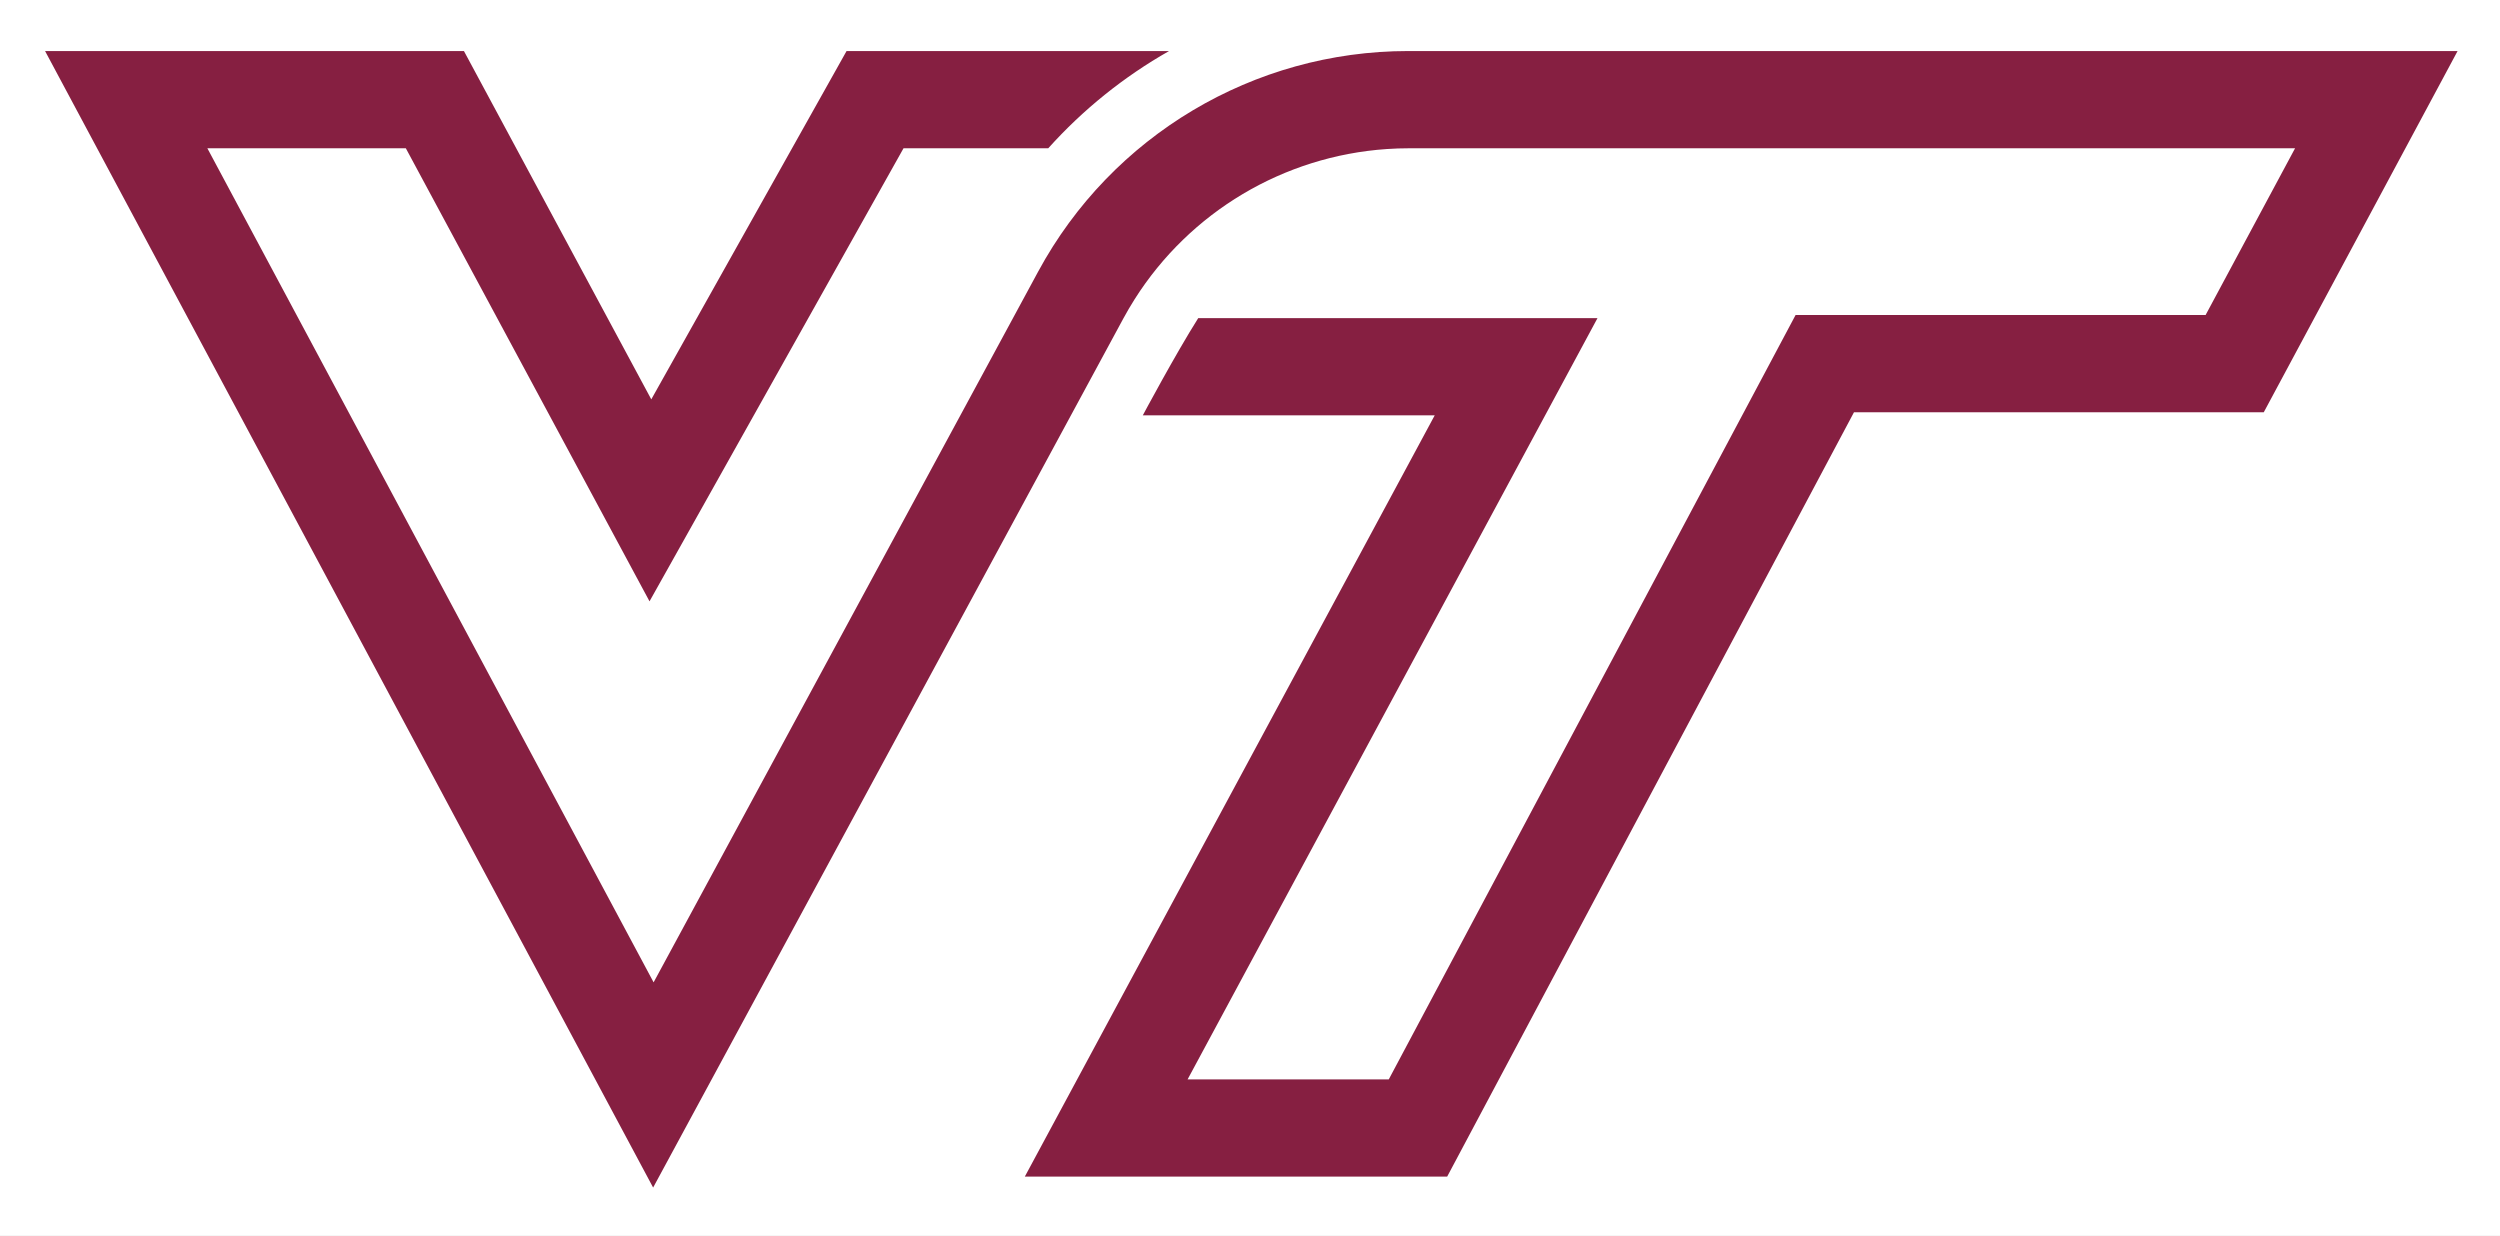
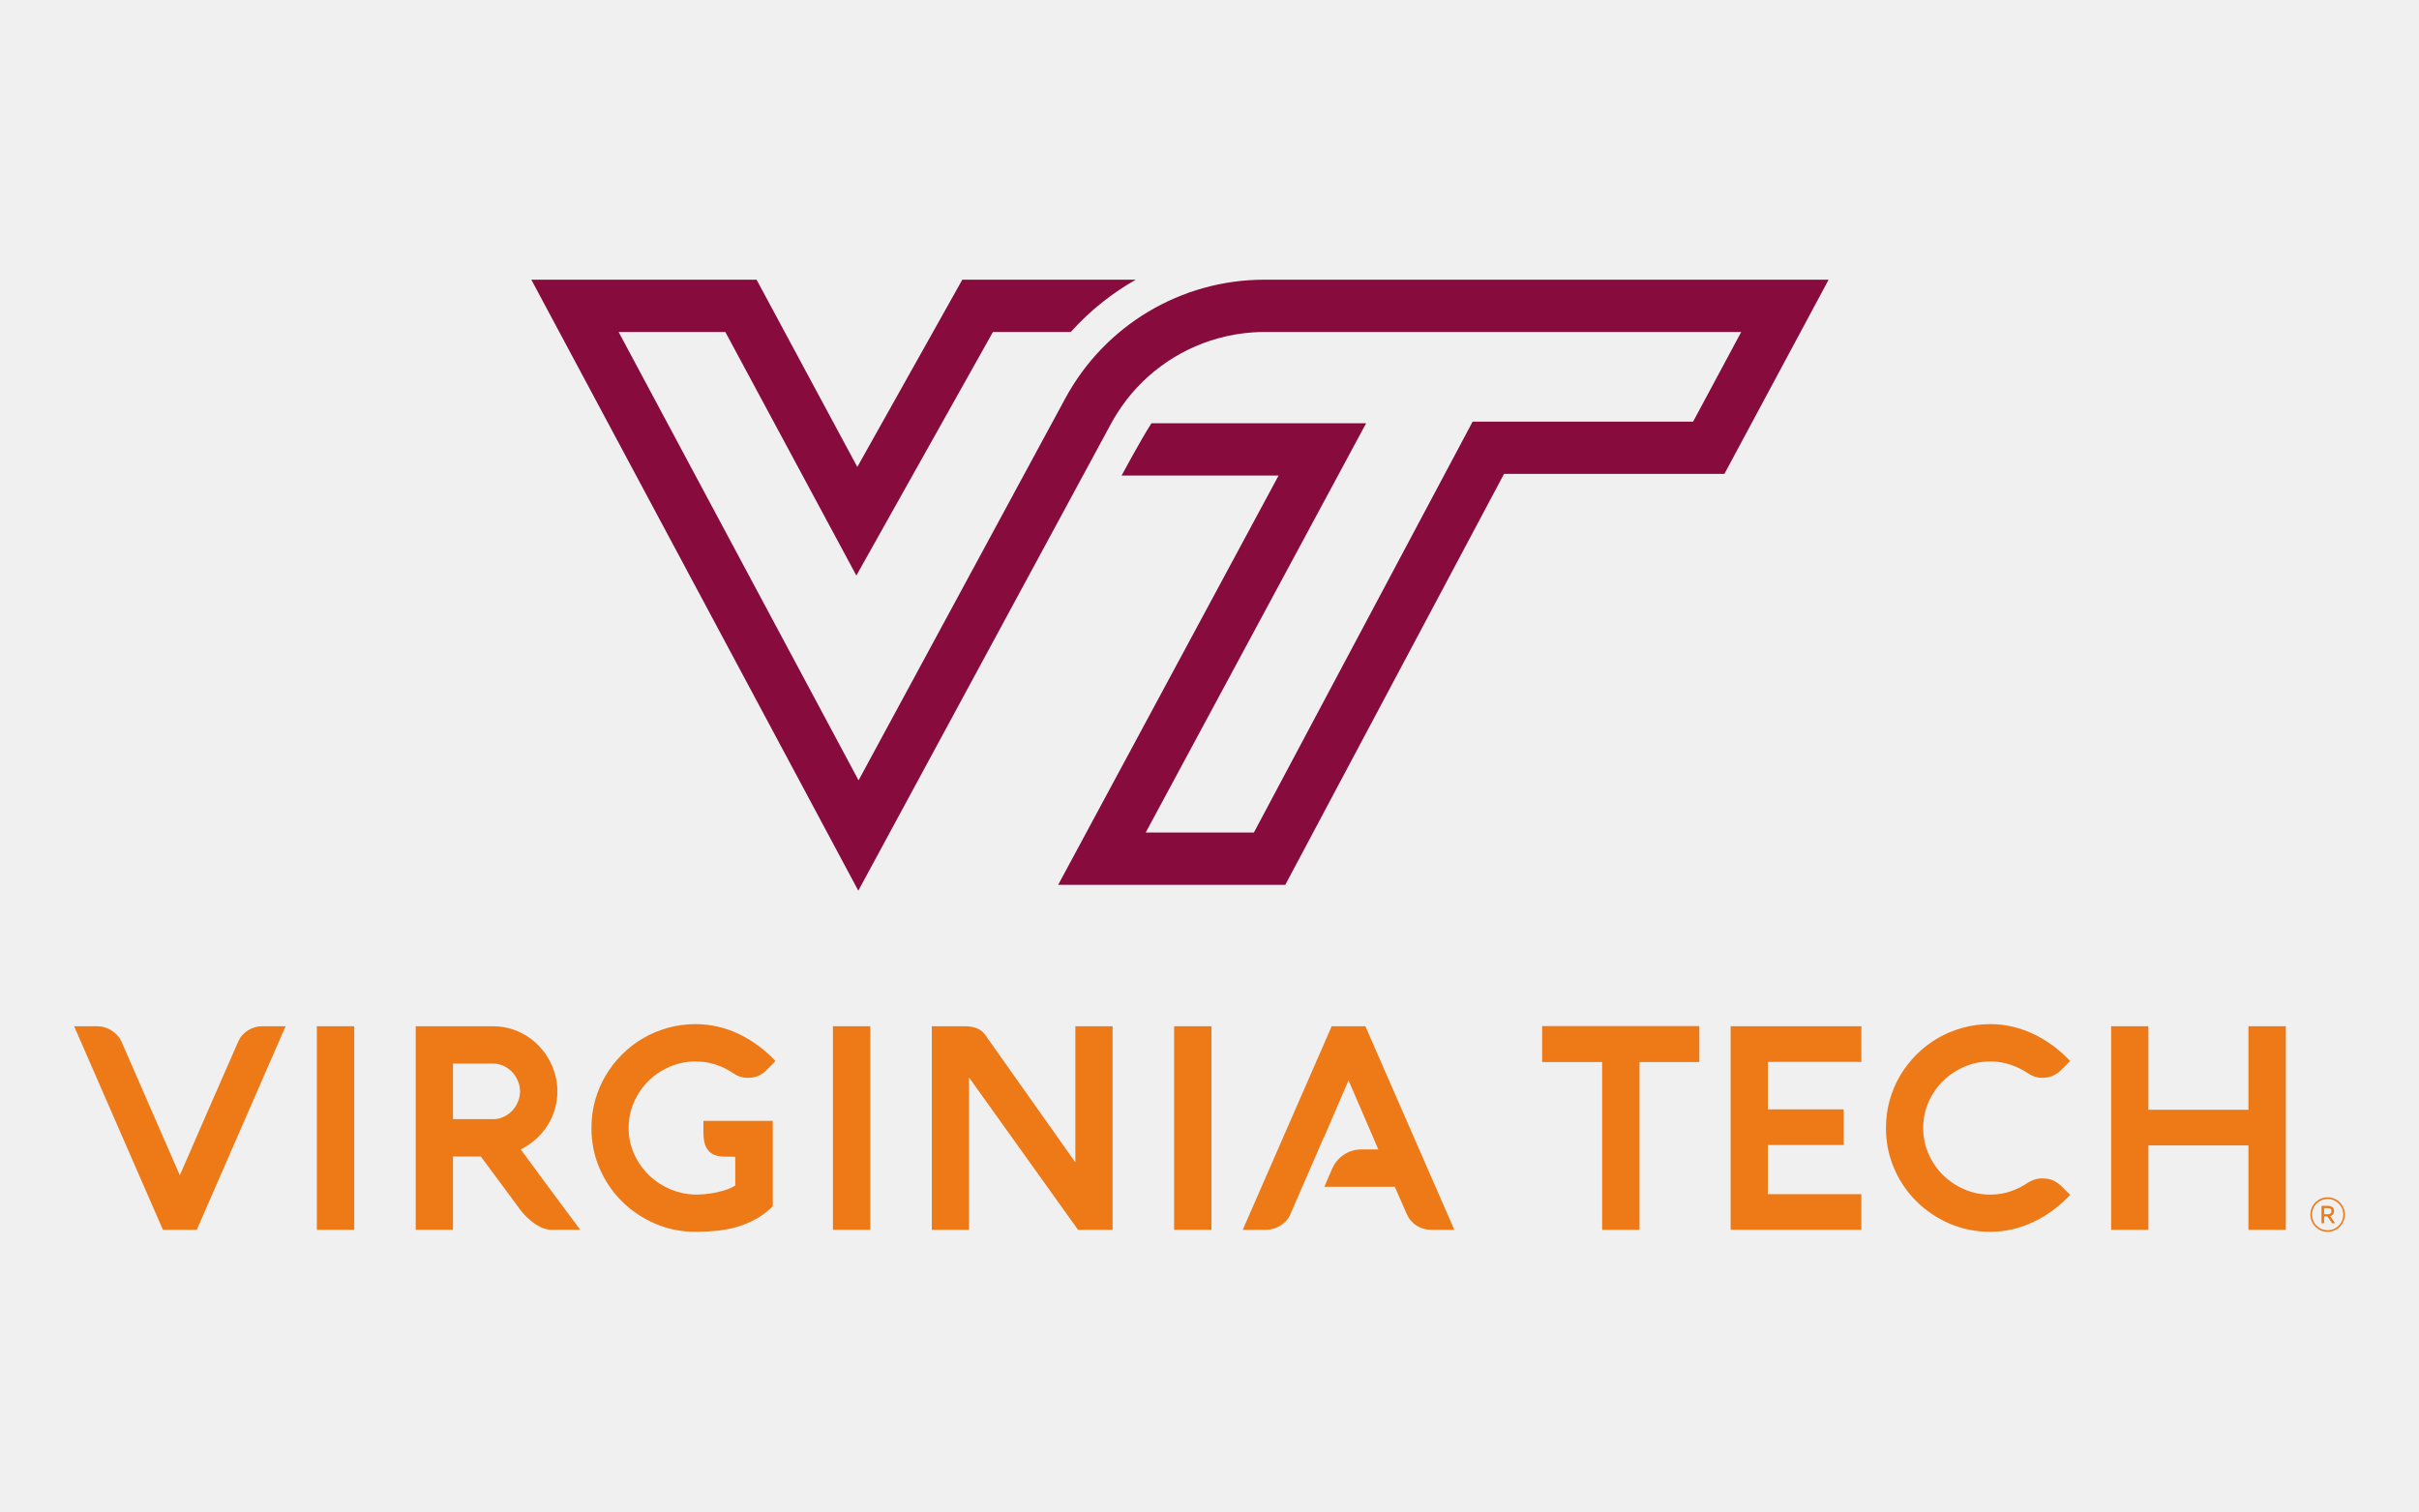
- <svg xmlns="http://www.w3.org/2000/svg" id="Layer_1" data-name="Layer 1" viewBox="0 0 943 466">
+ <svg xmlns="http://www.w3.org/2000/svg" version="1.1" width="1280" height="800" viewBox="0 0 1280 800">
  <defs>
-     <style>.cls-1{fill:#fff;}.cls-2{fill:#861f41;}</style>
+     <clipPath id="clip_0">
+       <path transform="matrix(1,0,0,-1,0,800)" d="M0 800H1280V0H0Z" />
+     </clipPath>
  </defs>
-   <rect class="cls-1" width="943" height="466" />
-   <path class="cls-2" d="M531.165,19.253a158.677,158.677,0,0,0-139.559,83.169l-34.138,63.095-3.968,7.335-3.845,7.106v0L246.541,370.54,78.218,55.93H153.081l60.285,112.083,31.632,58.811,32.657-58.249L340.808,55.93h54.59a182.229,182.229,0,0,1,45.568-36.677H319.324L245.664,150.638,174.996,19.253H17l229.361,428.693L374.034,211.974l21.167-39.121,3.968-7.335,24.552-45.375q2.007-3.709,4.244-7.241a122.481,122.481,0,0,1,95.117-56.685q4.169-.285,8.388-.287H865.7l-33.747,62.898H677.294l-10.349,19.445-143.099,268.867H447.964L573.465,174.057l29.113-54.066H451.976c-8.596,13.595-20.913,36.677-20.913,36.677H541.174L386.562,443.816H545.873L699.321,155.505h154.572L927,19.253Z" />
+   <g id="layer_1" data-name="Layer 1">
+     <g clip-path="url(#clip_0)">
+       <path transform="matrix(1,0,0,-1,669.002,148.0332)" d="M0 0C-43.944 0-84.356-24.083-105.268-62.741L-131.026-110.332-134.015-115.87-136.916-121.231-214.698-264.987-341.671-27.669H-285.2L-239.724-112.216-215.864-156.581-191.231-112.643-143.593-27.669H-102.407C-92.47-16.594-80.838-7.28-68.041 0H-159.8L-215.362-99.114-268.667 0H-387.852L-214.833-323.383-118.526-145.376-102.557-115.87-99.567-110.332-81.049-76.108C-80.039-74.244-78.968-72.42-77.843-70.645-65.485-51.116-46.371-37.119-24.511-31.045-18.545-29.384-12.384-28.313-6.094-27.886-3.999-27.744-1.884-27.669 .23-27.669H252.353L226.9-75.118H110.237L102.429-89.787-5.518-292.603H-62.761L31.913-116.778 53.868-75.993H-59.737C-66.218-86.248-75.511-103.655-75.511-103.655H7.552L-109.077-320.271H11.104L126.851-102.781H243.453L298.602 0Z" fill="#870b3d" />
+       <path transform="matrix(1,0,0,-1,816.0215,562.1074)" d="M0 0V19.027H83.178V0H51.516V-88.81H31.743V0Z" fill="#ee7917" />
+       <path transform="matrix(1,0,0,-1,984.9248,650.915)" d="M0 0H-69.18V107.756H0V88.886H-49.481V63.765H-9.327V44.894H-49.481V18.871H0Z" fill="#ee7917" />
+       <path transform="matrix(1,0,0,-1,1017.651,596.999)" d="M0 0C0-4.859 .942-9.436 2.82-13.719 4.698-18.01 7.253-21.745 10.486-24.924 13.72-28.109 17.481-30.631 21.766-32.481 26.057-34.339 30.632-35.268 35.492-35.268 39.254-35.268 42.792-34.705 46.134-33.573 49.469-32.448 52.566-30.909 55.421-28.95 56.525-28.252 57.712-27.696 58.992-27.296 60.273-26.896 61.609-26.693 63.019-26.693 65.27-26.693 67.188-27.059 68.773-27.784 70.347-28.51 71.817-29.52 73.166-30.828L77.755-35.417C74.949-38.427 71.912-41.131 68.658-43.537 65.392-45.943 61.982-48.004 58.39-49.706 54.804-51.407 51.096-52.708 47.26-53.617 43.423-54.519 39.505-54.966 35.492-54.966 27.873-54.966 20.715-53.521 14.024-50.647 7.328-47.76 1.479-43.843-3.531-38.874-8.554-33.912-12.499-28.103-15.38-21.433-18.261-14.763-19.704-7.618-19.704 0-19.704 5.063-19.061 9.944-17.745 14.628-16.444 19.318-14.587 23.69-12.188 27.751-9.774 31.812-6.9 35.519-3.531 38.874-.176 42.236 3.546 45.104 7.633 47.489 11.72 49.869 16.112 51.713 20.823 53.014 25.548 54.322 30.429 54.966 35.492 54.966 39.505 54.966 43.423 54.519 47.26 53.617 51.096 52.716 54.804 51.414 58.39 49.706 61.982 48.005 65.392 45.944 68.658 43.545 71.912 41.132 74.949 38.427 77.755 35.424L73.166 30.835C71.865 29.527 70.373 28.49 68.692 27.71 67.012 26.937 65.113 26.544 63.019 26.544 60.261 26.544 57.731 27.345 55.421 28.951 52.513 30.91 49.388 32.435 46.06 33.54 42.725 34.638 39.2 35.193 35.492 35.193 30.632 35.193 26.057 34.271 21.766 32.407 17.481 30.558 13.72 28.042 10.486 24.856 7.253 21.671 4.698 17.942 2.82 13.692 .942 9.429 0 4.867 0 0" fill="#ee7917" />
+       <path transform="matrix(1,0,0,-1,1209.525,650.915)" d="M0 0H-19.779V44.67H-72.719V0H-92.423V107.756H-72.719V63.541H-19.779V107.756H0Z" fill="#ee7917" />
+       <path transform="matrix(1,0,0,-1,96.8213,618.2012)" d="M0 0C0 0 9.713 22.308 14.546 33.391 19.386 44.467 24.267 55.59 29.174 66.781 30.279 69.336 32.001 71.343 34.326 72.827 36.665 74.305 39.233 75.044 42.04 75.044H54.295L7.293-32.712H-10.601L-57.603 75.044H-45.422C-44.066 75.044-42.724 74.848-41.396 74.44-40.067 74.047-38.833 73.471-37.674 72.719-36.522 71.96-35.491 71.085-34.59 70.082-33.688 69.079-32.99 67.974-32.482 66.781L-3.382 .075-1.674-3.829Z" fill="#ee7917" />
+       <path transform="matrix(1,0,0,-1,0,800)" d="M187.437 149.083H167.665V256.839H187.437Z" fill="#ee7917" />
+       <path transform="matrix(1,0,0,-1,408.9082,593.2393)" d="M0 0V-45.191C-2.705-47.896-5.64-50.133-8.798-51.881-11.957-53.637-15.265-55.033-18.722-56.063-22.186-57.087-25.785-57.785-29.513-58.165-33.248-58.544-37.023-58.728-40.833-58.728-48.452-58.728-55.596-57.283-62.266-54.403-68.929-51.522-74.772-47.598-79.788-42.636-84.797-37.674-88.749-31.858-91.637-25.194-94.511-18.519-95.955-11.381-95.955-3.762-95.955 1.302-95.304 6.183-94.002 10.873-92.694 15.557-90.844 19.929-88.431 23.989-86.031 28.057-83.144 31.764-79.788 35.119-76.426 38.481-72.711 41.349-68.617 43.728-64.537 46.114-60.145 47.951-55.46 49.259-50.777 50.561-45.896 51.211-40.833 51.211-36.82 51.211-32.889 50.757-29.025 49.855-25.168 48.961-21.46 47.652-17.895 45.944-14.336 44.243-10.934 42.189-7.673 39.783-4.413 37.376-1.383 34.665 1.424 31.662L-3.084 27.073C-4.487 25.616-6.005 24.538-7.632 23.84-9.266 23.135-11.13 22.782-13.231 22.782-16.044 22.782-18.6 23.582-20.904 25.195-23.765 27.147-26.856 28.673-30.198 29.785-33.526 30.883-37.078 31.438-40.833 31.438-45.646 31.438-50.208 30.51-54.519 28.652-58.836 26.795-62.591 24.28-65.804 21.095-69.004 17.916-71.552 14.188-73.43 9.931-75.314 5.667-76.257 1.105-76.257-3.762-76.257-8.717-75.274-13.346-73.315-17.637-71.363-21.914-68.732-25.649-65.425-28.835-62.117-32.027-58.267-34.515-53.881-36.318-49.496-38.121-44.9-39.029-40.087-39.029-37.722-38.976-35.342-38.778-32.936-38.426-30.882-38.121-28.679-37.653-26.32-36.996-23.968-36.339-21.806-35.417-19.854-34.217V-19.026C-21.962-18.973-24.022-18.938-26.056-18.911-28.083-18.884-29.893-18.498-31.472-17.745-33.051-16.993-34.319-15.726-35.268-13.949-36.224-12.167-36.698-9.523-36.698-6.019V0Z" fill="#ee7917" />
+       <path transform="matrix(1,0,0,-1,0,800)" d="M460.518 149.083H440.739V256.839H460.518Z" fill="#ee7917" />
+       <path transform="matrix(1,0,0,-1,512.7686,570.2949)" d="M0 0V-80.622H-19.698V27.141H-2.332C.075 27.141 2.189 26.788 4.02 26.09 5.85 25.385 7.294 24.307 8.344 22.856 15.868 12.174 56.247-44.907 56.247-44.907V27.141H75.952V-80.622H57.677Z" fill="#ee7917" />
+       <path transform="matrix(1,0,0,-1,0,800)" d="M641.039 149.083H621.267V256.839H641.039Z" fill="#ee7917" />
+       <path transform="matrix(1,0,0,-1,722.4814,543.1553)" d="M0 0H-17.82L-64.896-107.756H-52.642C-51.279-107.756-49.943-107.56-48.615-107.159-47.293-106.753-46.046-106.19-44.887-105.472-43.734-104.739-42.718-103.872-41.81-102.876-40.901-101.865-40.21-100.761-39.701-99.561L-33.391-84.974H-33.37L-21.976-58.741H-21.881L-8.907-28.639 6.846-65.194H-2.108C-8.799-65.194-14.858-69.174-17.529-75.314L-21.719-84.974H15.569L21.962-99.561C23.114-102.116 24.843-104.123 27.147-105.573 29.451-107.03 32.014-107.756 34.82-107.756H47.075Z" fill="#ee7917" />
+       <path transform="matrix(1,0,0,-1,261.0317,592.3321)" d="M0 0C1.905 0 3.721 .407 5.45 1.207 7.185 2.007 8.683 3.084 9.964 4.434 11.246 5.789 12.255 7.354 13.001 9.138 13.76 10.913 14.133 12.757 14.133 14.662 14.133 16.614 13.76 18.484 13.001 20.261 12.255 22.044 11.246 23.603 9.964 24.965 8.683 26.313 7.185 27.392 5.45 28.191 3.721 28.991 1.905 29.398 0 29.398H-21.352V0ZM-21.352-58.572H-41.05V49.171H-.596C4.609 49.171 9.334 48.194 13.57 46.235 17.807 44.283 21.433 41.688 24.436 38.461 27.446 35.221 29.771 31.547 31.425 27.446 33.079 23.331 33.906 19.095 33.906 14.736 33.906 11.578 33.479 8.493 32.631 5.49 31.777 2.481 30.523-.353 28.869-3.003 27.222-5.667 25.188-8.106 22.782-10.337 20.376-12.567 17.624-14.465 14.513-16.011 19.772-23.182 25.012-30.285 30.225-37.328 35.438-44.371 40.697-51.454 46.012-58.572H30.598C29.547-58.572 28.32-58.342 26.917-57.894 25.514-57.446 24.043-56.729 22.518-55.752 20.993-54.77 19.414-53.509 17.78-51.956 16.153-50.404 14.56-48.492 13.001-46.235L-6.616-19.772H-21.352Z" fill="#ee7917" />
+       <path transform="matrix(1,0,0,-1,1231.813,642.667)" d="M0 0C1.261 0 1.878 .583 1.878 1.661 1.878 2.82 1.18 3.247-.055 3.247H-2.014V0ZM1.18-1.023 3.613-4.494C3.722-4.725 3.613-4.771 3.362-4.771H2.508C2.339-4.771 2.21-4.725 2.108-4.575L-.278-1.152H-2.014V-4.575C-2.014-4.725-2.095-4.771-2.264-4.771H-3.146C-3.349-4.771-3.396-4.725-3.396-4.575V4.203C-3.396 4.379-3.321 4.427-3.146 4.427H.021C1.552 4.427 3.22 3.823 3.22 1.661 3.22 .108 2.236-.752 1.18-1.023M-.149-8.473C4.42-8.473 8.141-4.771 8.141-.169 8.141 4.379 4.42 8.094-.149 8.094-4.752 8.094-8.453 4.379-8.453-.169-8.453-4.771-4.752-8.473-.149-8.473M-.149 8.954C4.874 8.954 8.968 4.854 8.968-.169 8.968-5.226 4.874-9.3-.149-9.3-5.213-9.3-9.279-5.226-9.279-.169-9.279 4.854-5.213 8.954-.149 8.954" fill="#ee7917" />
+     </g>
+   </g>
</svg>
